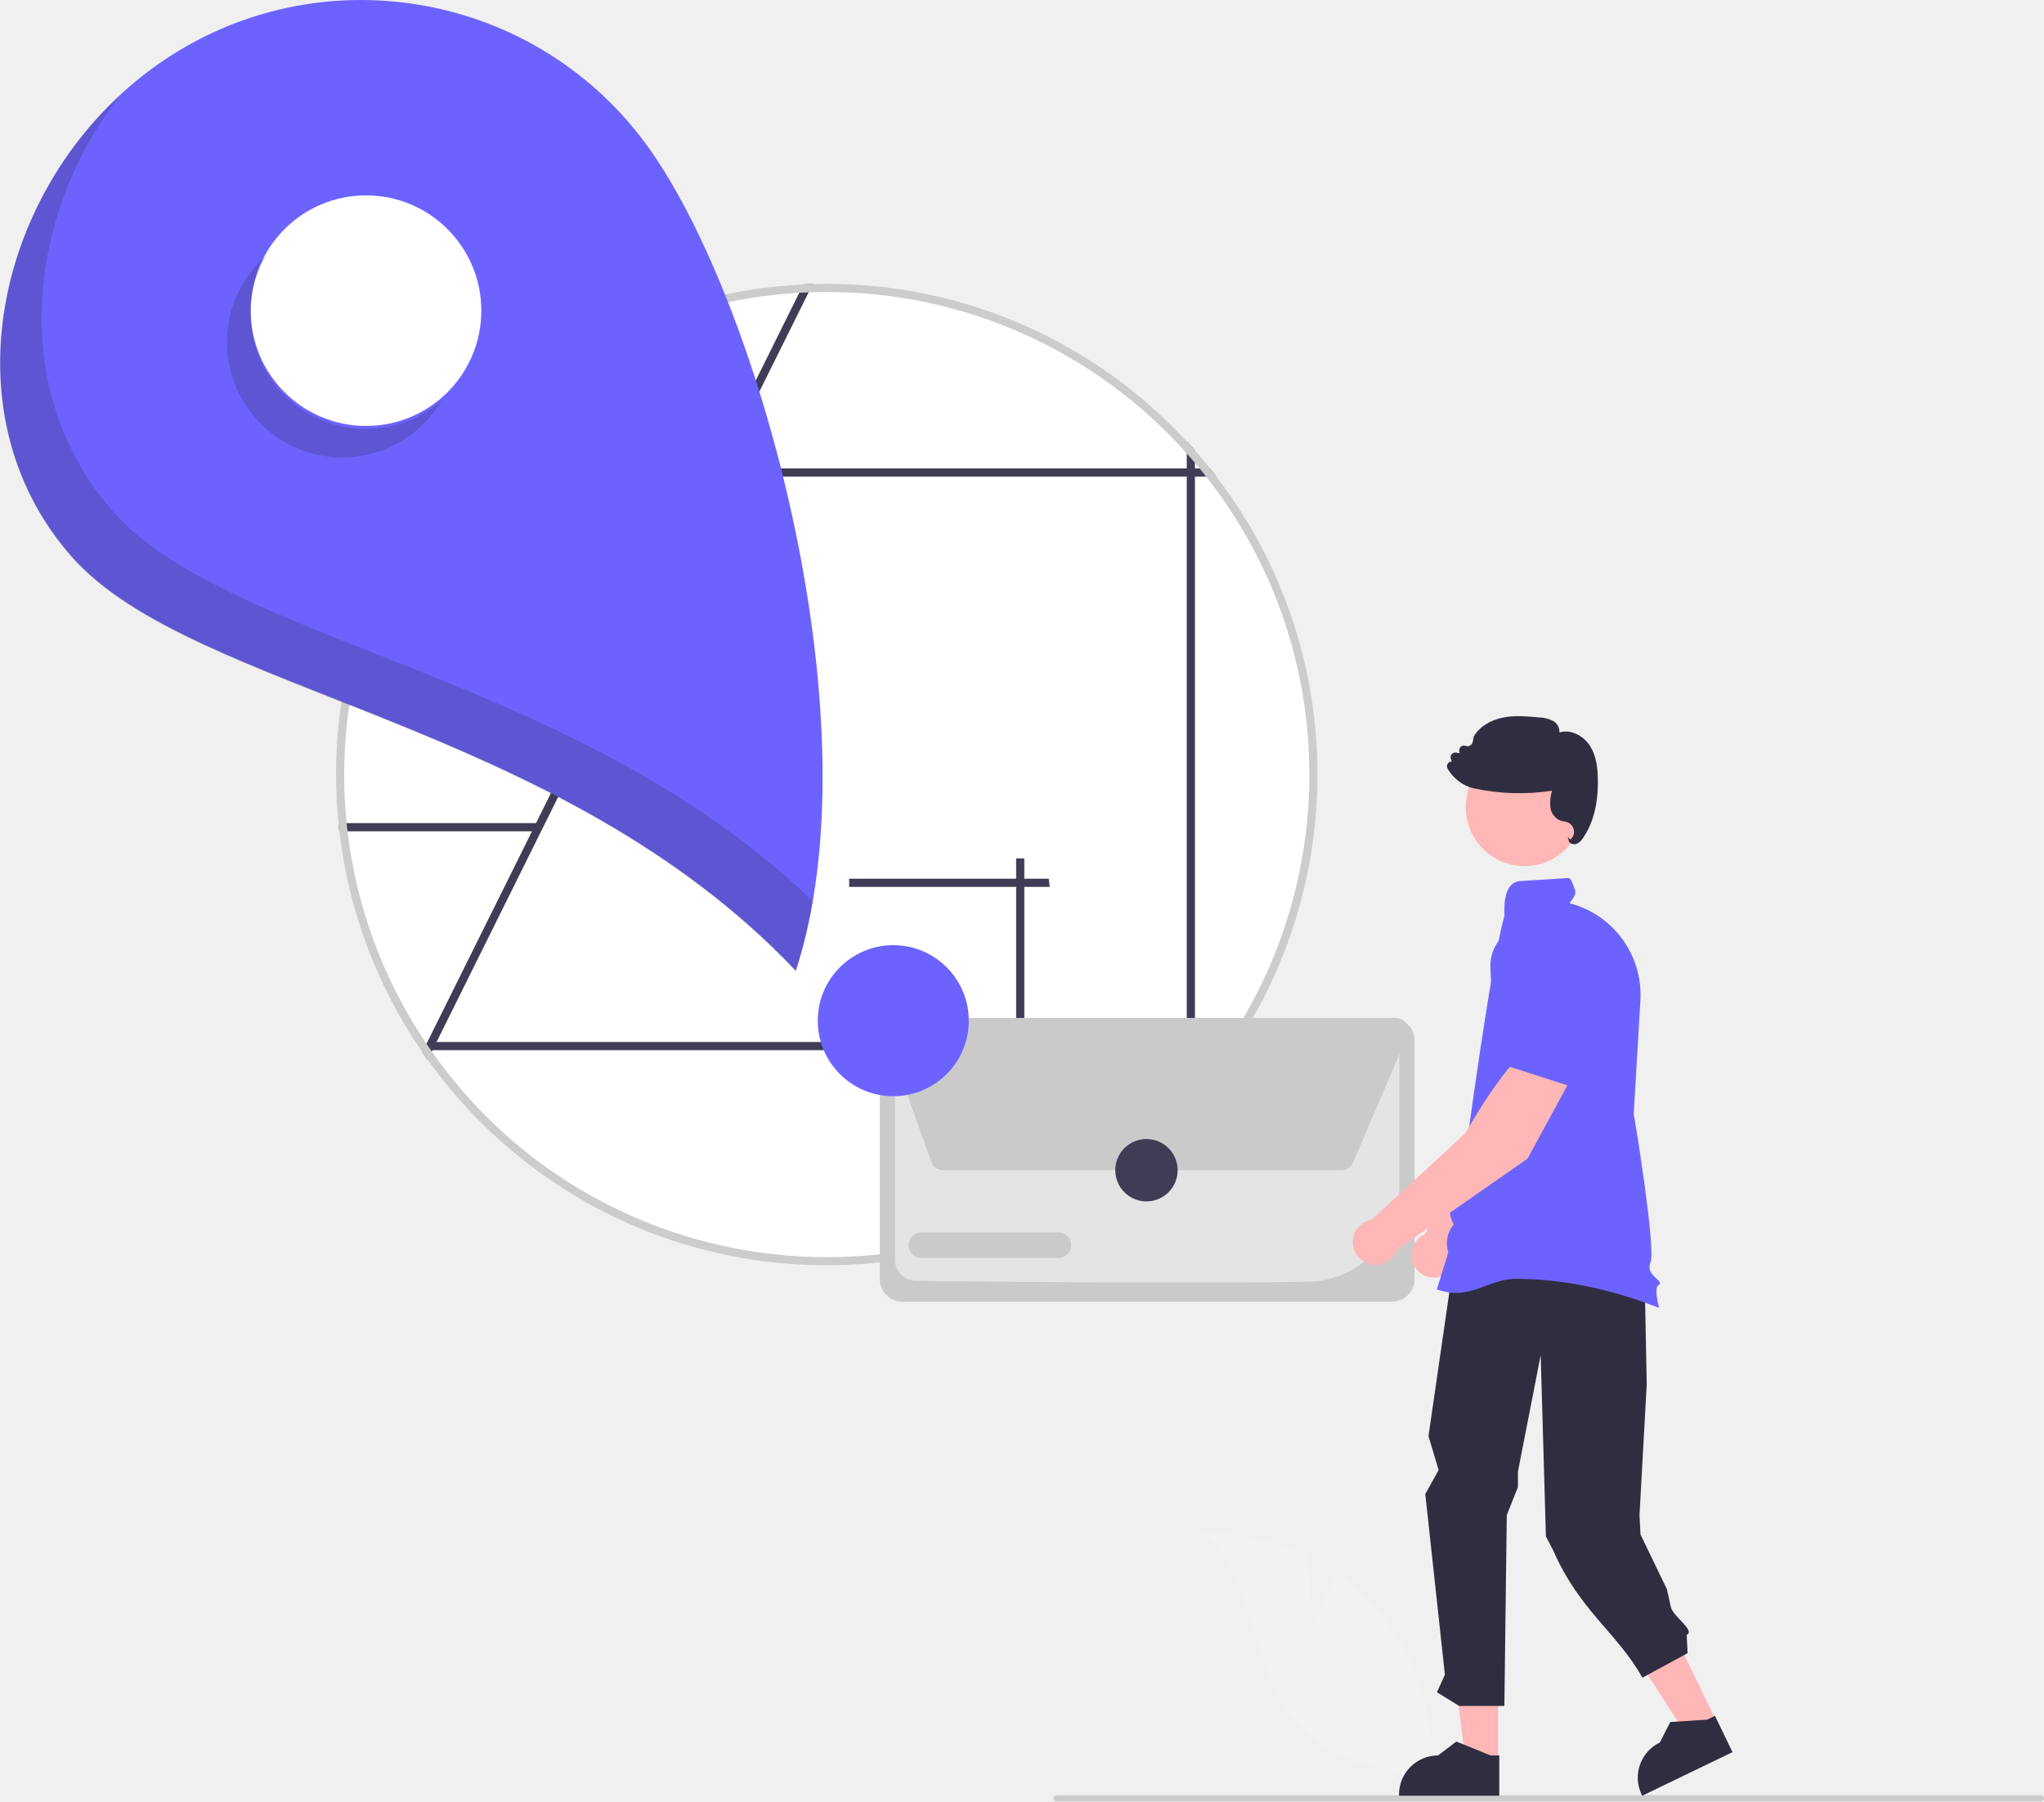
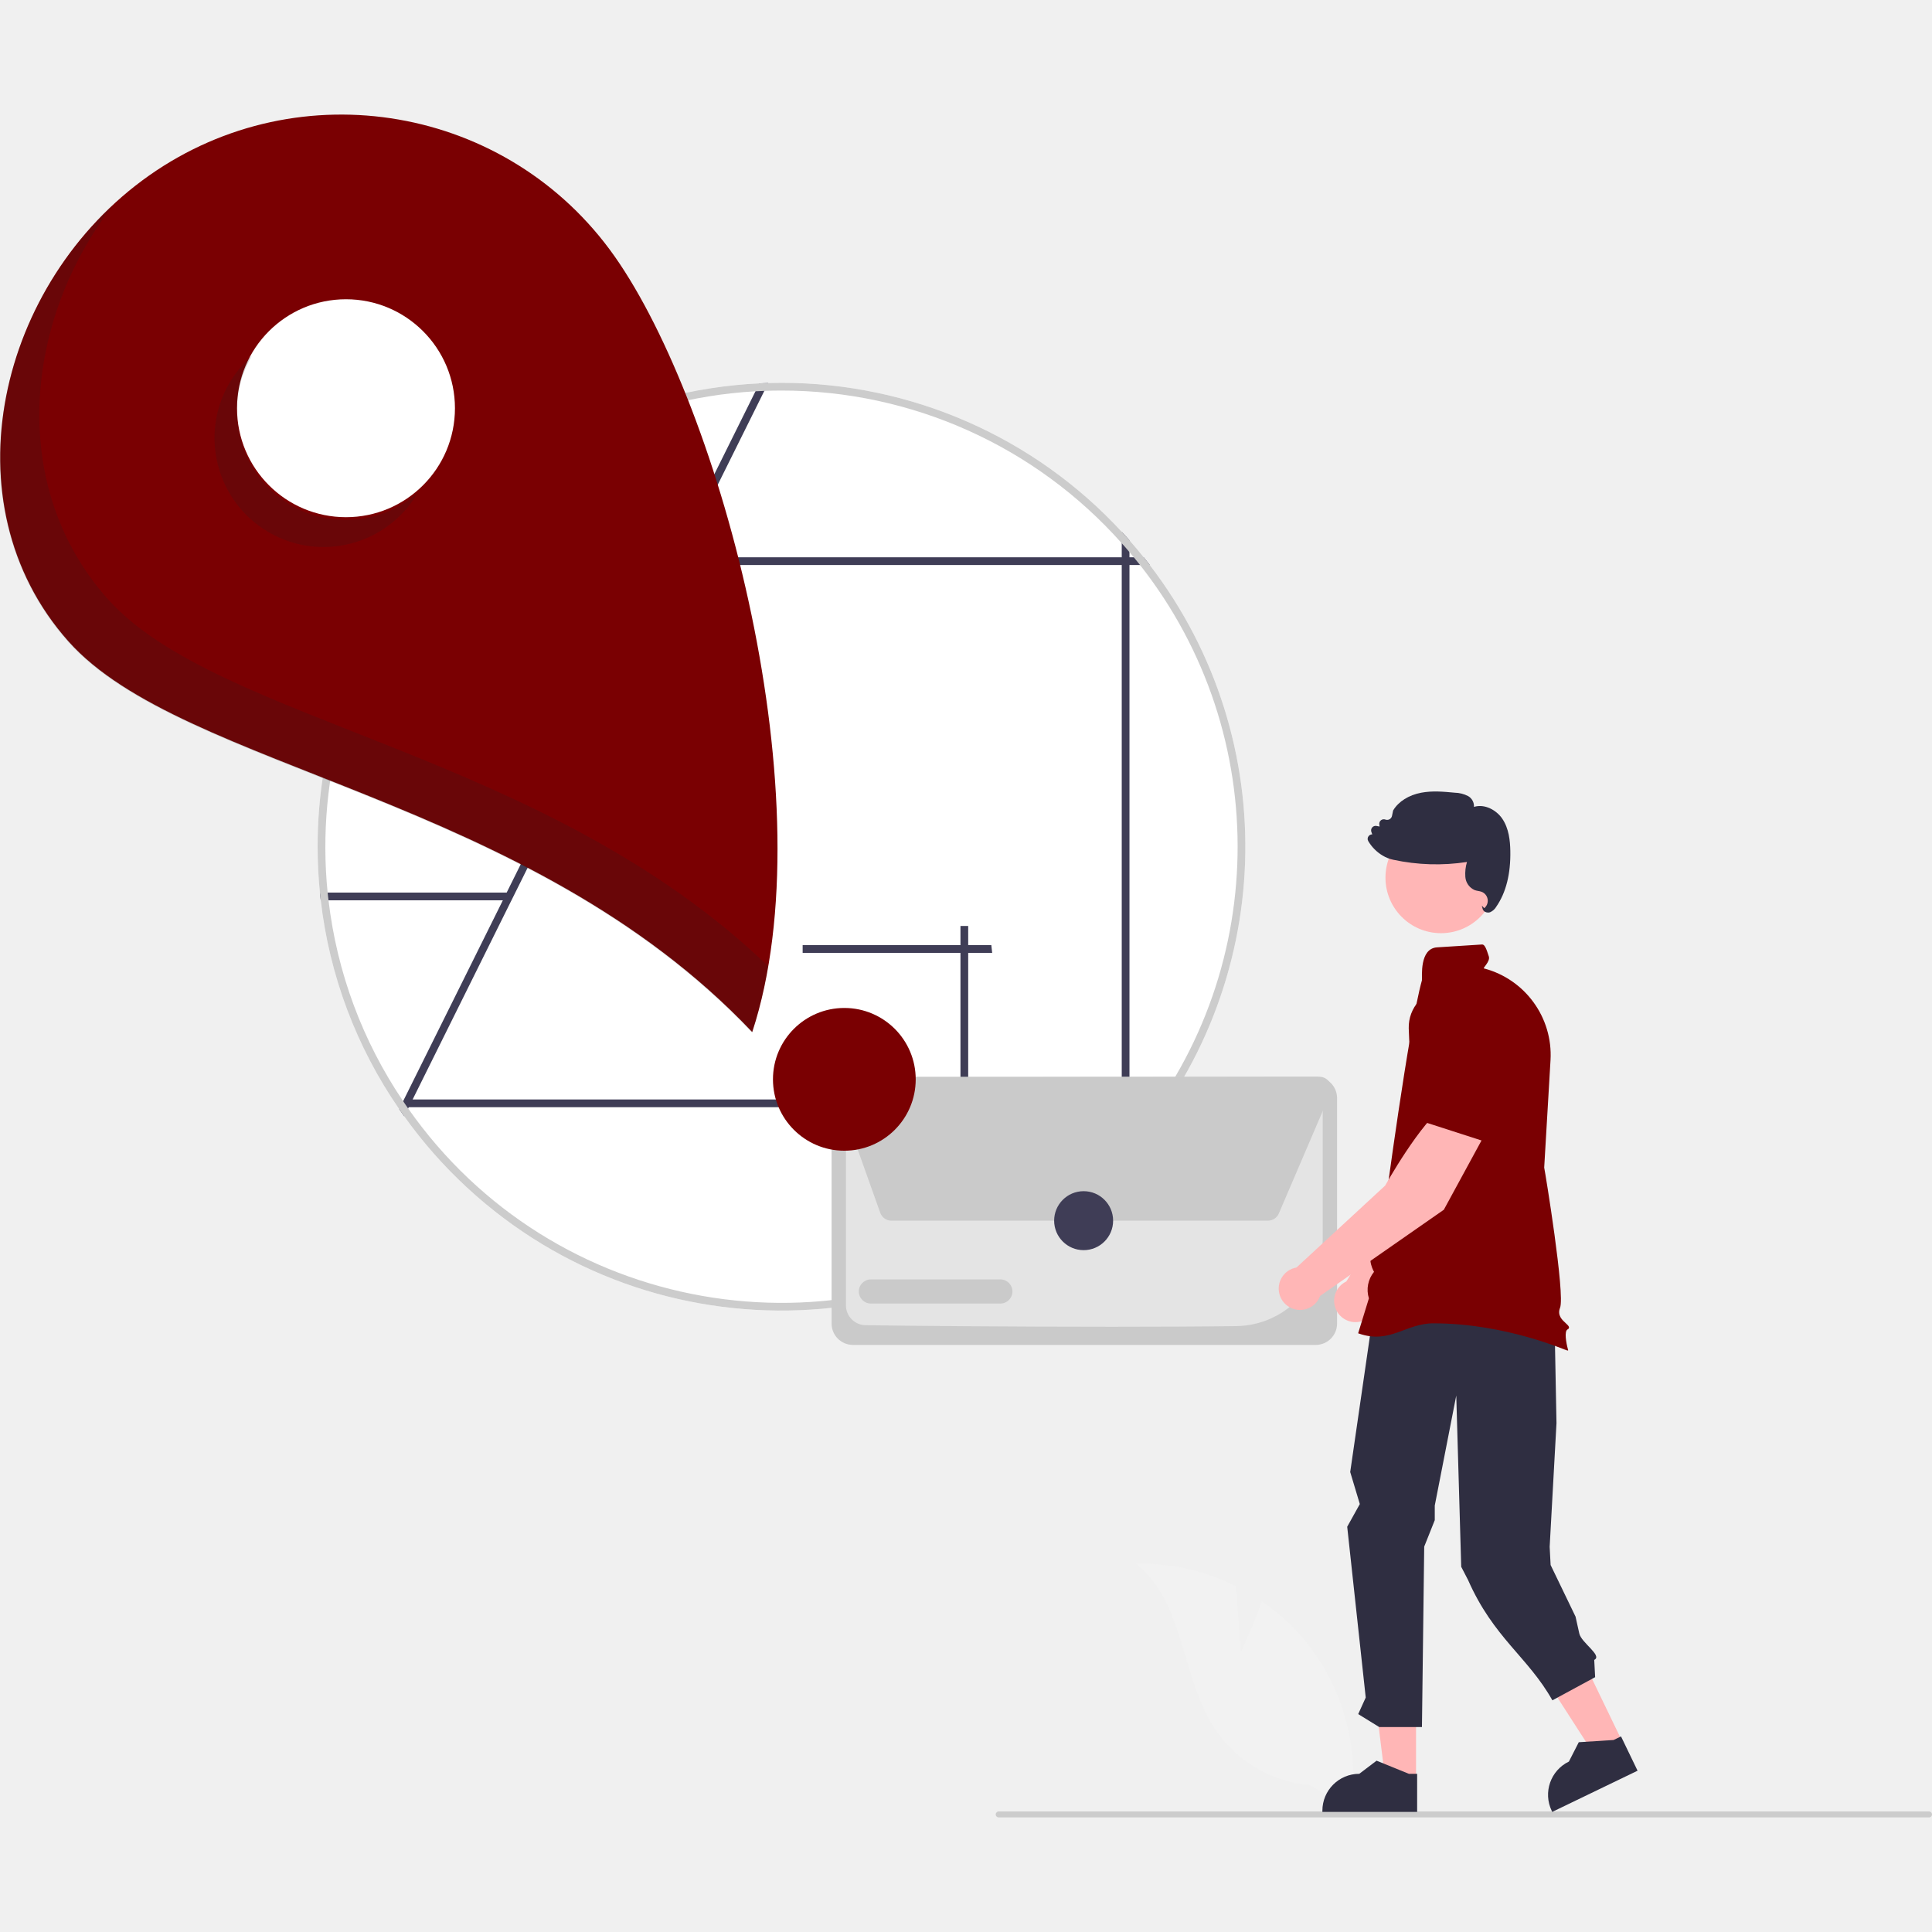
- <svg xmlns="http://www.w3.org/2000/svg" data-name="Layer 1" width="808.418" height="712.528" viewBox="0 0 808.418 712.528">
-   <path d="M714.967,737.111l-1.984-27.589a89.244,89.244,0,0,0-41.899-9.396c20.432,15.793,18.795,47.358,32.945,68.96a53.681,53.681,0,0,0,40.028,23.722l17.004,9.783A89.952,89.952,0,0,0,740.117,730.244,86.888,86.888,0,0,0,723.749,715.849C720.032,726.52,714.967,737.111,714.967,737.111Z" transform="translate(-195.7908 -93.73606)" fill="#f2f2f2" />
-   <path id="a8455189-ed55-4a18-ae95-69e4c9a5ea4d-464" data-name="f02c4e45-f306-4b42-b3ad-5ddd3016d7d2" d="M613.681,806.264h389.281a1.247,1.247,0,0,0,0-2.494H613.681a1.247,1.247,0,0,0,0,2.494h0Z" transform="translate(-195.7908 -93.73606)" fill="#ccc" />
-   <path d="M365.83,508.549v.534h.372A5.31,5.31,0,0,1,365.83,508.549Zm2.863-226.338a192.998,192.998,0,0,0-40.001,117.868q.009,9.737.954,19.2c.097,1.084.21,2.167.356,3.235a192.546,192.546,0,0,0,32.819,87.361c.695,1.019,1.407,2.022,2.119,3.025a193.843,193.843,0,0,0,26.308,29.851c78.653,72.627,201.29,67.743,273.917-10.91,1.116-1.181,2.184-2.378,3.235-3.575a193.665,193.665,0,0,0,8.492-246.055c-.825-1.084-1.666-2.167-2.539-3.235q-2.871-3.615-5.953-7.085c-1.051-1.197-2.119-2.394-3.235-3.575A193.513,193.513,0,0,0,522.793,205.979c-1.86,0-3.704.032-5.548.081q-1.844.048-3.688.146a193.749,193.749,0,0,0-142.325,72.772c-.874,1.068-1.714,2.151-2.539,3.235Zm-2.491,226.871a5.327,5.327,0,0,1-.372-.534v.534h.372Z" transform="translate(-195.7908 -93.73606)" fill="#fff" />
-   <path d="M364.472,506.56l.55-1.116,41.182-82.93v-.016l1.602-3.219v-.016L475.837,282.212v-.016l1.602-3.219.016-.016,34.453-69.44,1.65-3.316q1.844-.097,3.688-.146l-1.633,3.3-34.55,69.601v.016l-1.602,3.219v.016L409.648,422.838l-.016.016-41.182,82.994-1.618,3.235-.259.534-1.633,3.284c-.712-1.003-1.424-2.006-2.119-3.025Z" transform="translate(-195.7908 -93.73606)" fill="#3f3d56" />
-   <path d="M408.953,419.279v3.235H330.003c-.146-1.068-.259-2.151-.356-3.235Z" transform="translate(-195.7908 -93.73606)" fill="#3f3d56" />
-   <path d="M531.647,444.514v-3.235h78.951c.146,1.068.259,2.151.356,3.235Z" transform="translate(-195.7908 -93.73606)" fill="#3f3d56" />
-   <path d="M597.682,433.243h3.235v78.951c-1.068.146-2.151.259-3.235.356Z" transform="translate(-195.7908 -93.73606)" fill="#3f3d56" />
-   <path d="M676.893,282.212c-.825-1.084-1.666-2.167-2.539-3.235h-5.953v-7.085c-1.051-1.197-2.119-2.394-3.235-3.575v10.659H371.233c-.874,1.068-1.714,2.151-2.539,3.235H665.166V531.841c1.116-1.181,2.184-2.378,3.235-3.575V282.212Z" transform="translate(-195.7908 -93.73606)" fill="#3f3d56" />
-   <rect x="170.036" y="412.11" width="300.957" height="3.235" fill="#3f3d56" />
-   <path d="M365.83,508.549v.534h.372A5.31,5.31,0,0,1,365.83,508.549Zm2.863-226.338a192.998,192.998,0,0,0-40.001,117.868q.009,9.737.954,19.2c.097,1.084.21,2.167.356,3.235a192.546,192.546,0,0,0,32.819,87.361c.695,1.019,1.407,2.022,2.119,3.025a193.843,193.843,0,0,0,26.308,29.851c78.653,72.627,201.29,67.743,273.917-10.91,1.116-1.181,2.184-2.378,3.235-3.575a193.665,193.665,0,0,0,8.492-246.055c-.825-1.084-1.666-2.167-2.539-3.235q-2.871-3.615-5.953-7.085c-1.051-1.197-2.119-2.394-3.235-3.575A193.513,193.513,0,0,0,522.793,205.979c-1.86,0-3.704.032-5.548.081q-1.844.048-3.688.146a193.749,193.749,0,0,0-142.325,72.772c-.874,1.068-1.714,2.151-2.539,3.235Zm-35.44,140.302c-.145-1.068-.258-2.151-.372-3.235a190.897,190.897,0,0,1,39.888-137.067c.857-1.084,1.715-2.167,2.604-3.235a190.621,190.621,0,0,1,136.534-69.456c1.229-.065,2.459-.129,3.704-.162q3.566-.146,7.182-.146a190.324,190.324,0,0,1,142.373,63.891c1.116,1.229,2.2,2.459,3.235,3.72.631.712,1.229,1.423,1.812,2.151.889,1.068,1.746,2.151,2.604,3.235a190.481,190.481,0,0,1-4.416,241.122c-1.035,1.262-2.119,2.491-3.235,3.72a190.643,190.643,0,0,1-33.089,29.438c-86.261,60.372-205.13,39.386-265.502-46.875-.13-.178-.259-.356-.372-.534a5.31,5.31,0,0,1-.372-.534q-.703-.995-1.358-1.99a189.167,189.167,0,0,1-31.218-84.046Zm32.949,86.569a5.327,5.327,0,0,1-.372-.534v.534h.372Z" transform="translate(-195.7908 -93.73606)" fill="#ccc" />
-   <path d="M746.34,608.558h-193.65a8.941,8.941,0,0,1-8.931-8.931v-94.357a8.941,8.941,0,0,1,8.931-8.931h193.65a8.941,8.941,0,0,1,8.931,8.931v94.357A8.941,8.941,0,0,1,746.34,608.558Z" transform="translate(-195.7908 -93.73606)" fill="#cacaca" />
-   <path d="M661.041,600.965c-42.411,0-86.633-.405-103.133-.668a8.32,8.32,0,0,1-8.148-8.286V505.277a2.941,2.941,0,0,1,2.93-2.938H746.334a2.94,2.94,0,0,1,2.937,2.93v58.848a36.714,36.714,0,0,1-36.096,36.57C697.797,600.887,679.588,600.965,661.041,600.965Z" transform="translate(-195.7908 -93.73606)" fill="#e4e4e4" />
-   <path d="M726.348,556.561H568.783a4.963,4.963,0,0,1-4.665-3.29l-17.833-50.032a4.953,4.953,0,0,1,4.658-6.615l196.958-.275h.007a4.953,4.953,0,0,1,4.552,6.904l-.27-.116.27.116-21.56,50.307A4.947,4.947,0,0,1,726.348,556.561Z" transform="translate(-195.7908 -93.73606)" fill="#cacaca" />
-   <path d="M614.452,591.237H560.12a5.048,5.048,0,0,1,0-10.095h54.333a5.048,5.048,0,0,1,0,10.095Z" transform="translate(-195.7908 -93.73606)" fill="#cacaca" />
-   <circle cx="453.431" cy="462.825" r="12.338" fill="#3f3d56" />
-   <path d="M258.161,119.249a139.809,139.809,0,0,1,194.807,33.808c44.459,63.13,89.07,228.674,57.579,324.575-93.929-99.215-238.233-109.525-286.194-163.576C173.105,256.301,195.031,163.707,258.161,119.249Z" transform="translate(-195.7908 -93.73606)" fill="#6c63ff" />
-   <circle id="faf5c3b1-f7bb-4793-8f76-a694569c182e" data-name="b262ea8c-1946-46c9-a449-3a1996c39394" cx="144.772" cy="122.871" r="45.596" fill="#fff" />
-   <circle id="e618366e-6f5c-4381-83a5-490aecbf791d" data-name="bcc29a3a-8123-4529-80aa-6f70df2823cf" cx="353.301" cy="403.688" r="29.865" fill="#6c63ff" />
-   <path d="M291.78,206.086a45.595,45.595,0,1,0,78.75,45.98,45.59,45.59,0,0,1-69.417-57.289A45.595,45.595,0,0,0,291.78,206.086Z" transform="translate(-195.7908 -93.73606)" fill="#231f20" opacity="0.2" style="isolation:isolate" />
-   <path d="M224.267,314.271c47.961,54.051,192.265,64.36,286.194,163.576a193.394,193.394,0,0,0,6.751-27.759C423.33,359.892,287.06,348.493,240.721,296.271c-41.474-46.74-35.018-116.294,2.412-164.69C191.798,179.167,177.303,261.344,224.267,314.271Z" transform="translate(-195.7908 -93.73606)" fill="#231f20" opacity="0.2" style="isolation:isolate" />
-   <path d="M820.42,505.241,801.056,499.343c-8.429,10.163-15.417,39.602-15.417,39.602L759.138,582.009A8.937,8.937,0,1,0,771.88,590.771l40.109-48.693Z" transform="translate(-195.7908 -93.73606)" fill="#ffb6b6" />
-   <path d="M820.049,509.941l3.579-29.312L815.606,467.233a16.433,16.433,0,0,0-15.452-7.881h0a16.394,16.394,0,0,0-14.899,16.705c.301,12.598,2.286,28.53,10.031,32.883l.078.044Z" transform="translate(-195.7908 -93.73606)" fill="#6c63ff" />
-   <polygon points="678.959 681.066 667.348 686.67 640.203 644.55 657.341 636.278 678.959 681.066" fill="#ffb6b6" />
-   <path d="M881.007,786.717l-35.707,17.236-.218-.452a15.433,15.433,0,0,1,7.189-20.607l.001-0,4.133-8.097,14.558-.926,3.117-1.505Z" transform="translate(-195.7908 -93.73606)" fill="#2f2e41" />
-   <polygon points="592.527 696.767 579.634 696.766 573.5 647.033 592.53 647.034 592.527 696.767" fill="#ffb6b6" />
-   <path d="M788.772,803.953l-39.649-.001v-.501a15.433,15.433,0,0,1,15.433-15.432h.001l7.242-5.494,13.513,5.495,3.461 0Z" transform="translate(-195.7908 -93.73606)" fill="#2f2e41" />
-   <path d="M775.54,559.85,760.765,661.737l4.021,13.406-5.276,9.495,7.748,71.464-3.145,6.924,8.788,5.42h17.882l.949-75.49,4.417-11.084v-6.108l8.992-46.032,2.074,71.66,2.871,5.537c10.693,24.262,25.098,32.205,35.282,50.34l17.883-9.686-.375-7.224c3.592-1.819-5.394-7.135-6.257-11.068l-1.564-7.042-10.431-21.608-.398-7.61,2.855-51.756-1.343-69.696L822.279,553.644Z" transform="translate(-195.7908 -93.73606)" fill="#2f2e41" />
-   <circle cx="602.964" cy="319.3" r="23.232" fill="#ffb6b6" />
-   <path d="M764.428,603.803l-.339-.118,4.497-14.614a11.904,11.904,0,0,1,2.147-11.099c-.727-1.259-3.726-7.203,1.157-12.254-.292-1.473-1.76-10.189,3.364-14.45,0,0,9.942-75.356,15.519-95.26.162-1.456-1.144-13.346,6.356-13.812,3.956-.246,9.892-.621,18.801-1.196,1.151-.083,1.825,1.861,2.847,5.024.692,2.14-2.867,5.064-2.006,5.016l.061-.004.059.016A37.455,37.455,0,0,1,844.586,489.33l-2.648,45.026c.401,1.811,8.836,53.156,6.631,58.668-1.251,3.126.882,5.074,2.439,6.496.802.733,1.382,1.262,1.301,1.841a.965.965,0,0,1-.601.709c-1.409.704-.63,5.535.192,8.415l.084.294-.272.14c-.314.161-25.525-11.401-56.153-11.402C784.015,599.516,777.342,608.308,764.428,603.803Z" transform="translate(-195.7908 -93.73606)" fill="#6c63ff" />
-   <path d="M817.166,427.32a1.935,1.935,0,0,1-.987-1.229l-.331-1.349,1.018,1.061a4.021,4.021,0,0,0-1.177-6.873,8.438,8.438,0,0,0-1.374-.334,9.511,9.511,0,0,1-1.439-.347,6.562,6.562,0,0,1-3.938-5.535,17.389,17.389,0,0,1,.689-6.243,85.018,85.018,0,0,1-30.843-.927,14.316,14.316,0,0,1-4.427-1.741,17.148,17.148,0,0,1-6.057-6.094,1.83,1.83,0,0,1,.248-2.156,1.991,1.991,0,0,1,1.448-.637l-.371-1.005a1.893,1.893,0,0,1,2.123-2.517l1.315.246-.126-.874a1.892,1.892,0,0,1,2.539-2.042,2.085,2.085,0,0,0,2.777-1.532l.452-2.196.045-.116c2.225-3.706,6.499-6.4,11.726-7.391,4.662-.883,9.421-.437,14.025-.006a12.84,12.84,0,0,1,5.607,1.416,4.9,4.9,0,0,1,2.445,4.523c4.533-1.394,9.397,1.383,11.801,4.882,2.859,4.161,3.321,9.381,3.405,13.464.197,9.651-1.791,17.547-5.909,23.469a5.529,5.529,0,0,1-2.55,2.266,2.616,2.616,0,0,1-.844.136A2.712,2.712,0,0,1,817.166,427.32Z" transform="translate(-195.7908 -93.73606)" fill="#2f2e41" />
-   <path d="M818.002,518.794l-17.053-10.906c-10.859,7.511-25.534,33.971-25.534,33.971l-37.141,34.313a8.937,8.937,0,1,0,9.905,11.876l51.763-36.06Z" transform="translate(-195.7908 -93.73606)" fill="#ffb6b6" />
-   <path d="M816.376,523.219,827.733,495.961l-4.108-15.064A16.433,16.433,0,0,0,810.874,469.138h0a16.394,16.394,0,0,0-18.855,12.063c-3.111,12.212-5.5,28.088.783,34.37l.064.064Z" transform="translate(-195.7908 -93.73606)" fill="#6c63ff" />
+ <svg xmlns="http://www.w3.org/2000/svg" id="SvgjsSvg1001" width="288" height="288" version="1.1">
+   <defs id="SvgjsDefs1002" />
+   <g id="SvgjsG1008">
+     <svg width="288" height="288" data-name="Layer 1" viewBox="0 0 808.418 712.528">
+       <path fill="#f2f2f2" d="M714.967,737.111l-1.984-27.589a89.244,89.244,0,0,0-41.899-9.396c20.432,15.793,18.795,47.358,32.945,68.96a53.681,53.681,0,0,0,40.028,23.722l17.004,9.783A89.952,89.952,0,0,0,740.117,730.244,86.888,86.888,0,0,0,723.749,715.849C720.032,726.52,714.967,737.111,714.967,737.111Z" transform="translate(-195.79 -93.736)" class="colorf2f2f2 svgShape" />
+       <path fill="#cccccc" d="M613.681,806.264h389.281a1.247,1.247,0,0,0,0-2.494H613.681a1.247,1.247,0,0,0,0,2.494h0Z" data-name="f02c4e45-f306-4b42-b3ad-5ddd3016d7d2" transform="translate(-195.79 -93.736)" class="colorccc svgShape" />
+       <path fill="#ffffff" d="M365.83,508.549v.534h.372A5.31,5.31,0,0,1,365.83,508.549Zm2.863-226.338a192.998,192.998,0,0,0-40.001,117.868q.009,9.737.954,19.2c.097,1.084.21,2.167.356,3.235a192.546,192.546,0,0,0,32.819,87.361c.695,1.019,1.407,2.022,2.119,3.025a193.843,193.843,0,0,0,26.308,29.851c78.653,72.627,201.29,67.743,273.917-10.91,1.116-1.181,2.184-2.378,3.235-3.575a193.665,193.665,0,0,0,8.492-246.055c-.825-1.084-1.666-2.167-2.539-3.235q-2.871-3.615-5.953-7.085c-1.051-1.197-2.119-2.394-3.235-3.575A193.513,193.513,0,0,0,522.793,205.979c-1.86,0-3.704.032-5.548.081q-1.844.048-3.688.146a193.749,193.749,0,0,0-142.325,72.772c-.874,1.068-1.714,2.151-2.539,3.235Zm-2.491,226.871a5.327,5.327,0,0,1-.372-.534v.534h.372Z" transform="translate(-195.79 -93.736)" class="colorfff svgShape" />
+       <path fill="#3f3d56" d="M364.472,506.56l.55-1.116,41.182-82.93v-.016l1.602-3.219v-.016L475.837,282.212v-.016l1.602-3.219.016-.016,34.453-69.44,1.65-3.316q1.844-.097,3.688-.146l-1.633,3.3-34.55,69.601v.016l-1.602,3.219v.016L409.648,422.838l-.016.016-41.182,82.994-1.618,3.235-.259.534-1.633,3.284c-.712-1.003-1.424-2.006-2.119-3.025Z" transform="translate(-195.79 -93.736)" class="color3f3d56 svgShape" />
+       <path fill="#3f3d56" d="M408.953 419.279v3.235H330.003c-.146-1.068-.259-2.151-.356-3.235zM531.647 444.514v-3.235h78.951c.146 1.068.259 2.151.356 3.235z" transform="translate(-195.79 -93.736)" class="color3f3d56 svgShape" />
+       <path fill="#3f3d56" d="M597.682,433.243h3.235v78.951c-1.068.146-2.151.259-3.235.356Z" transform="translate(-195.79 -93.736)" class="color3f3d56 svgShape" />
+       <path fill="#3f3d56" d="M676.893,282.212c-.825-1.084-1.666-2.167-2.539-3.235h-5.953v-7.085c-1.051-1.197-2.119-2.394-3.235-3.575v10.659H371.233c-.874,1.068-1.714,2.151-2.539,3.235H665.166V531.841c1.116-1.181,2.184-2.378,3.235-3.575V282.212Z" transform="translate(-195.79 -93.736)" class="color3f3d56 svgShape" />
+       <rect width="300.957" height="3.235" x="170.036" y="412.11" fill="#3f3d56" class="color3f3d56 svgShape" />
+       <path fill="#cccccc" d="M365.83,508.549v.534h.372A5.31,5.31,0,0,1,365.83,508.549Zm2.863-226.338a192.998,192.998,0,0,0-40.001,117.868q.009,9.737.954,19.2c.097,1.084.21,2.167.356,3.235a192.546,192.546,0,0,0,32.819,87.361c.695,1.019,1.407,2.022,2.119,3.025a193.843,193.843,0,0,0,26.308,29.851c78.653,72.627,201.29,67.743,273.917-10.91,1.116-1.181,2.184-2.378,3.235-3.575a193.665,193.665,0,0,0,8.492-246.055c-.825-1.084-1.666-2.167-2.539-3.235q-2.871-3.615-5.953-7.085c-1.051-1.197-2.119-2.394-3.235-3.575A193.513,193.513,0,0,0,522.793,205.979c-1.86,0-3.704.032-5.548.081q-1.844.048-3.688.146a193.749,193.749,0,0,0-142.325,72.772c-.874,1.068-1.714,2.151-2.539,3.235Zm-35.44,140.302c-.145-1.068-.258-2.151-.372-3.235a190.897,190.897,0,0,1,39.888-137.067c.857-1.084,1.715-2.167,2.604-3.235a190.621,190.621,0,0,1,136.534-69.456c1.229-.065,2.459-.129,3.704-.162q3.566-.146,7.182-.146a190.324,190.324,0,0,1,142.373,63.891c1.116,1.229,2.2,2.459,3.235,3.72.631.712,1.229,1.423,1.812,2.151.889,1.068,1.746,2.151,2.604,3.235a190.481,190.481,0,0,1-4.416,241.122c-1.035,1.262-2.119,2.491-3.235,3.72a190.643,190.643,0,0,1-33.089,29.438c-86.261,60.372-205.13,39.386-265.502-46.875-.13-.178-.259-.356-.372-.534a5.31,5.31,0,0,1-.372-.534q-.703-.995-1.358-1.99a189.167,189.167,0,0,1-31.218-84.046Zm32.949,86.569a5.327,5.327,0,0,1-.372-.534v.534h.372Z" transform="translate(-195.79 -93.736)" class="colorccc svgShape" />
+       <path fill="#cacaca" d="M746.34,608.558h-193.65a8.941,8.941,0,0,1-8.931-8.931v-94.357a8.941,8.941,0,0,1,8.931-8.931h193.65a8.941,8.941,0,0,1,8.931,8.931v94.357A8.941,8.941,0,0,1,746.34,608.558Z" transform="translate(-195.79 -93.736)" class="colorcacaca svgShape" />
+       <path fill="#e4e4e4" d="M661.041,600.965c-42.411,0-86.633-.405-103.133-.668a8.32,8.32,0,0,1-8.148-8.286V505.277a2.941,2.941,0,0,1,2.93-2.938H746.334a2.94,2.94,0,0,1,2.937,2.93v58.848a36.714,36.714,0,0,1-36.096,36.57C697.797,600.887,679.588,600.965,661.041,600.965Z" transform="translate(-195.79 -93.736)" class="colore4e4e4 svgShape" />
+       <path fill="#cacaca" d="M726.348 556.561H568.783a4.963 4.963 0 01-4.665-3.29l-17.833-50.032a4.953 4.953 0 014.658-6.615l196.958-.275h.007a4.953 4.953 0 014.552 6.904l-.27-.116.27.116-21.56 50.307A4.947 4.947 0 01726.348 556.561zM614.452 591.237H560.12a5.048 5.048 0 010-10.095h54.333a5.048 5.048 0 010 10.095z" transform="translate(-195.79 -93.736)" class="colorcacaca svgShape" />
+       <circle cx="453.431" cy="462.825" r="12.338" fill="#3f3d56" class="color3f3d56 svgShape" />
+       <path fill="#7a0002" d="M258.161,119.249a139.809,139.809,0,0,1,194.807,33.808c44.459,63.13,89.07,228.674,57.579,324.575-93.929-99.215-238.233-109.525-286.194-163.576C173.105,256.301,195.031,163.707,258.161,119.249Z" transform="translate(-195.79 -93.736)" class="color6c63ff svgShape" />
+       <circle cx="144.772" cy="122.871" r="45.596" fill="#ffffff" data-name="b262ea8c-1946-46c9-a449-3a1996c39394" class="colorfff svgShape" />
+       <circle cx="353.301" cy="403.688" r="29.865" fill="#7a0002" data-name="bcc29a3a-8123-4529-80aa-6f70df2823cf" class="color6c63ff svgShape" />
+       <path style="isolation:isolate" fill="#231f20" d="M291.78,206.086a45.595,45.595,0,1,0,78.75,45.98,45.59,45.59,0,0,1-69.417-57.289A45.595,45.595,0,0,0,291.78,206.086Z" opacity=".2" transform="translate(-195.79 -93.736)" class="color231f20 svgShape" />
+       <path style="isolation:isolate" fill="#231f20" d="M224.267,314.271c47.961,54.051,192.265,64.36,286.194,163.576a193.394,193.394,0,0,0,6.751-27.759C423.33,359.892,287.06,348.493,240.721,296.271c-41.474-46.74-35.018-116.294,2.412-164.69C191.798,179.167,177.303,261.344,224.267,314.271Z" opacity=".2" transform="translate(-195.79 -93.736)" class="color231f20 svgShape" />
+       <path fill="#ffb6b6" d="M820.42,505.241,801.056,499.343c-8.429,10.163-15.417,39.602-15.417,39.602L759.138,582.009A8.937,8.937,0,1,0,771.88,590.771l40.109-48.693Z" transform="translate(-195.79 -93.736)" class="colorffb6b6 svgShape" />
+       <path fill="#7a0002" d="M820.049,509.941l3.579-29.312L815.606,467.233a16.433,16.433,0,0,0-15.452-7.881h0a16.394,16.394,0,0,0-14.899,16.705c.301,12.598,2.286,28.53,10.031,32.883l.078.044Z" transform="translate(-195.79 -93.736)" class="color6c63ff svgShape" />
+       <polygon fill="#ffb6b6" points="678.959 681.066 667.348 686.67 640.203 644.55 657.341 636.278 678.959 681.066" class="colorffb6b6 svgShape" />
+       <path fill="#2f2e41" d="M881.007,786.717l-35.707,17.236-.218-.452a15.433,15.433,0,0,1,7.189-20.607l.001-0,4.133-8.097,14.558-.926,3.117-1.505Z" transform="translate(-195.79 -93.736)" class="color2f2e41 svgShape" />
+       <polygon fill="#ffb6b6" points="592.527 696.767 579.634 696.766 573.5 647.033 592.53 647.034 592.527 696.767" class="colorffb6b6 svgShape" />
+       <path fill="#2f2e41" d="M788.772 803.953l-39.649-.001v-.501a15.433 15.433 0 0115.433-15.432h.001l7.242-5.494 13.513 5.495 3.461 0zM775.54 559.85L760.765 661.737l4.021 13.406-5.276 9.495 7.748 71.464-3.145 6.924 8.788 5.42h17.882l.949-75.49 4.417-11.084v-6.108l8.992-46.032 2.074 71.66 2.871 5.537c10.693 24.262 25.098 32.205 35.282 50.34l17.883-9.686-.375-7.224c3.592-1.819-5.394-7.135-6.257-11.068l-1.564-7.042-10.431-21.608-.398-7.61 2.855-51.756-1.343-69.696L822.279 553.644z" transform="translate(-195.79 -93.736)" class="color2f2e41 svgShape" />
+       <circle cx="602.964" cy="319.3" r="23.232" fill="#ffb6b6" class="colorffb6b6 svgShape" />
+       <path fill="#7a0002" d="M764.428,603.803l-.339-.118,4.497-14.614a11.904,11.904,0,0,1,2.147-11.099c-.727-1.259-3.726-7.203,1.157-12.254-.292-1.473-1.76-10.189,3.364-14.45,0,0,9.942-75.356,15.519-95.26.162-1.456-1.144-13.346,6.356-13.812,3.956-.246,9.892-.621,18.801-1.196,1.151-.083,1.825,1.861,2.847,5.024.692,2.14-2.867,5.064-2.006,5.016l.061-.004.059.016A37.455,37.455,0,0,1,844.586,489.33l-2.648,45.026c.401,1.811,8.836,53.156,6.631,58.668-1.251,3.126.882,5.074,2.439,6.496.802.733,1.382,1.262,1.301,1.841a.965.965,0,0,1-.601.709c-1.409.704-.63,5.535.192,8.415l.084.294-.272.14c-.314.161-25.525-11.401-56.153-11.402C784.015,599.516,777.342,608.308,764.428,603.803Z" transform="translate(-195.79 -93.736)" class="color6c63ff svgShape" />
+       <path fill="#2f2e41" d="M817.166,427.32a1.935,1.935,0,0,1-.987-1.229l-.331-1.349,1.018,1.061a4.021,4.021,0,0,0-1.177-6.873,8.438,8.438,0,0,0-1.374-.334,9.511,9.511,0,0,1-1.439-.347,6.562,6.562,0,0,1-3.938-5.535,17.389,17.389,0,0,1,.689-6.243,85.018,85.018,0,0,1-30.843-.927,14.316,14.316,0,0,1-4.427-1.741,17.148,17.148,0,0,1-6.057-6.094,1.83,1.83,0,0,1,.248-2.156,1.991,1.991,0,0,1,1.448-.637l-.371-1.005a1.893,1.893,0,0,1,2.123-2.517l1.315.246-.126-.874a1.892,1.892,0,0,1,2.539-2.042,2.085,2.085,0,0,0,2.777-1.532l.452-2.196.045-.116c2.225-3.706,6.499-6.4,11.726-7.391,4.662-.883,9.421-.437,14.025-.006a12.84,12.84,0,0,1,5.607,1.416,4.9,4.9,0,0,1,2.445,4.523c4.533-1.394,9.397,1.383,11.801,4.882,2.859,4.161,3.321,9.381,3.405,13.464.197,9.651-1.791,17.547-5.909,23.469a5.529,5.529,0,0,1-2.55,2.266,2.616,2.616,0,0,1-.844.136A2.712,2.712,0,0,1,817.166,427.32Z" transform="translate(-195.79 -93.736)" class="color2f2e41 svgShape" />
+       <path fill="#ffb6b6" d="M818.002,518.794l-17.053-10.906c-10.859,7.511-25.534,33.971-25.534,33.971l-37.141,34.313a8.937,8.937,0,1,0,9.905,11.876l51.763-36.06Z" transform="translate(-195.79 -93.736)" class="colorffb6b6 svgShape" />
+       <path fill="#7a0002" d="M816.376,523.219,827.733,495.961l-4.108-15.064A16.433,16.433,0,0,0,810.874,469.138h0a16.394,16.394,0,0,0-18.855,12.063c-3.111,12.212-5.5,28.088.783,34.37l.064.064Z" transform="translate(-195.79 -93.736)" class="color6c63ff svgShape" />
+     </svg>
+   </g>
</svg>
